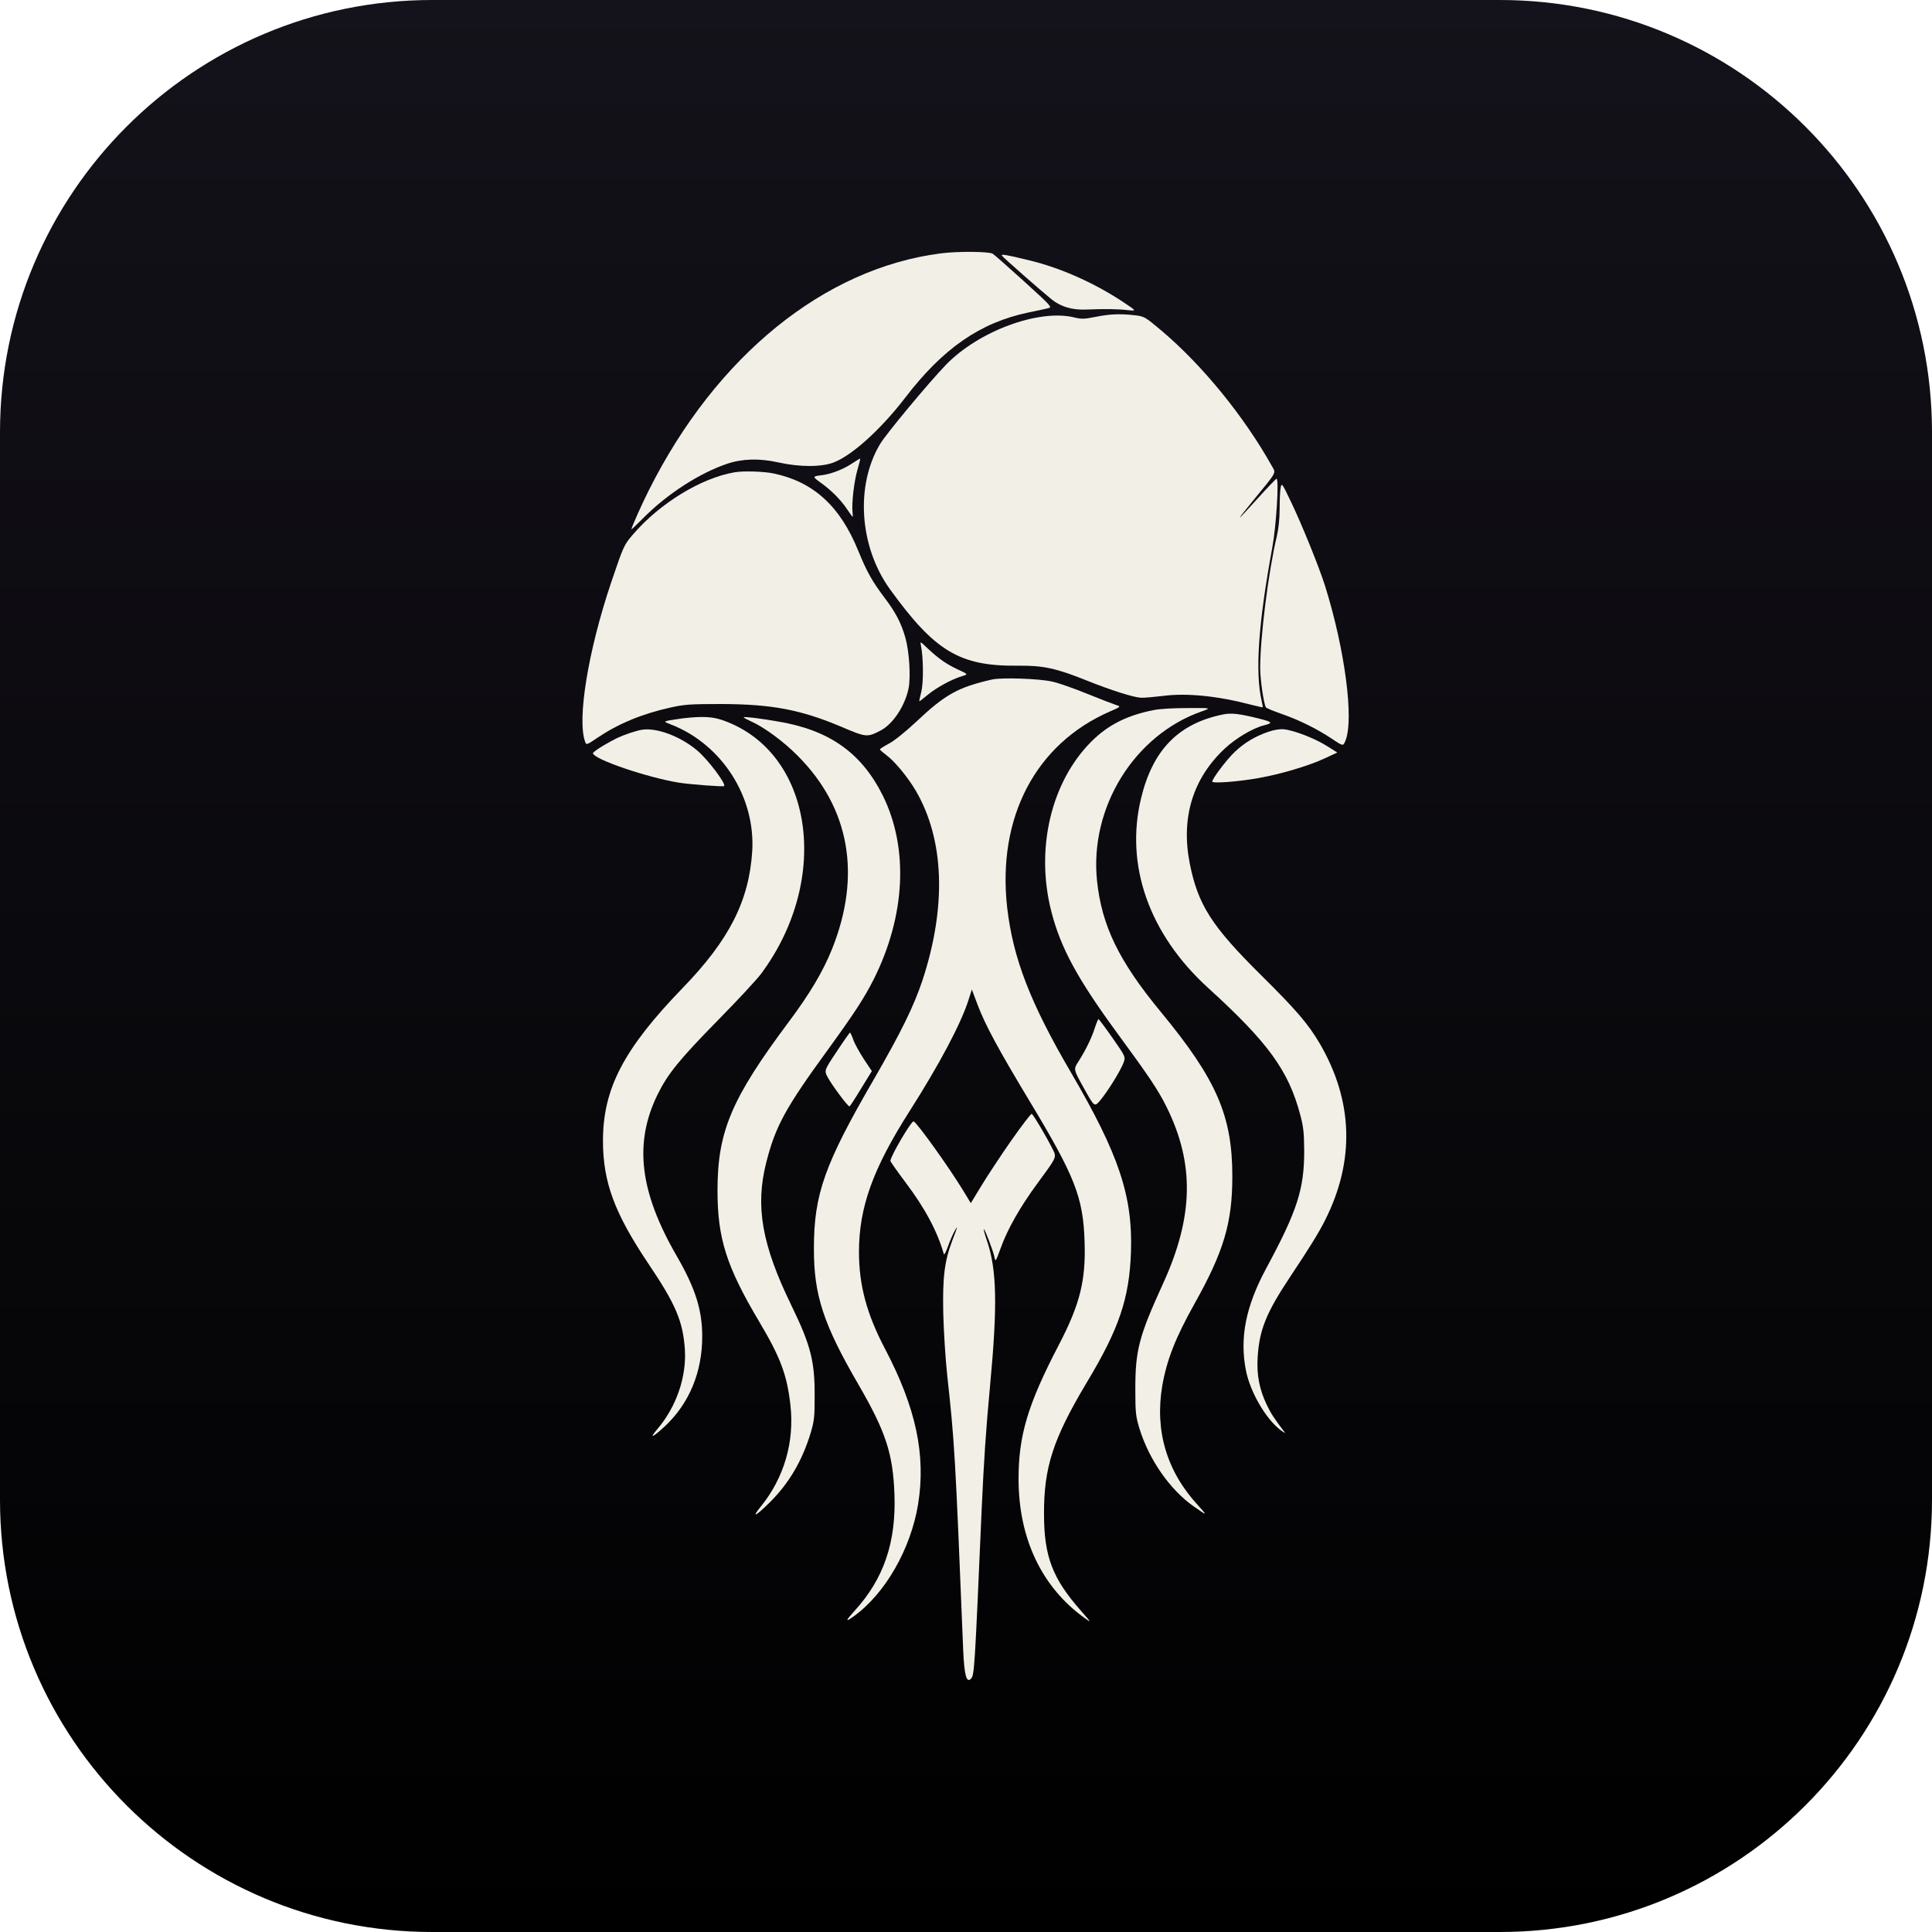
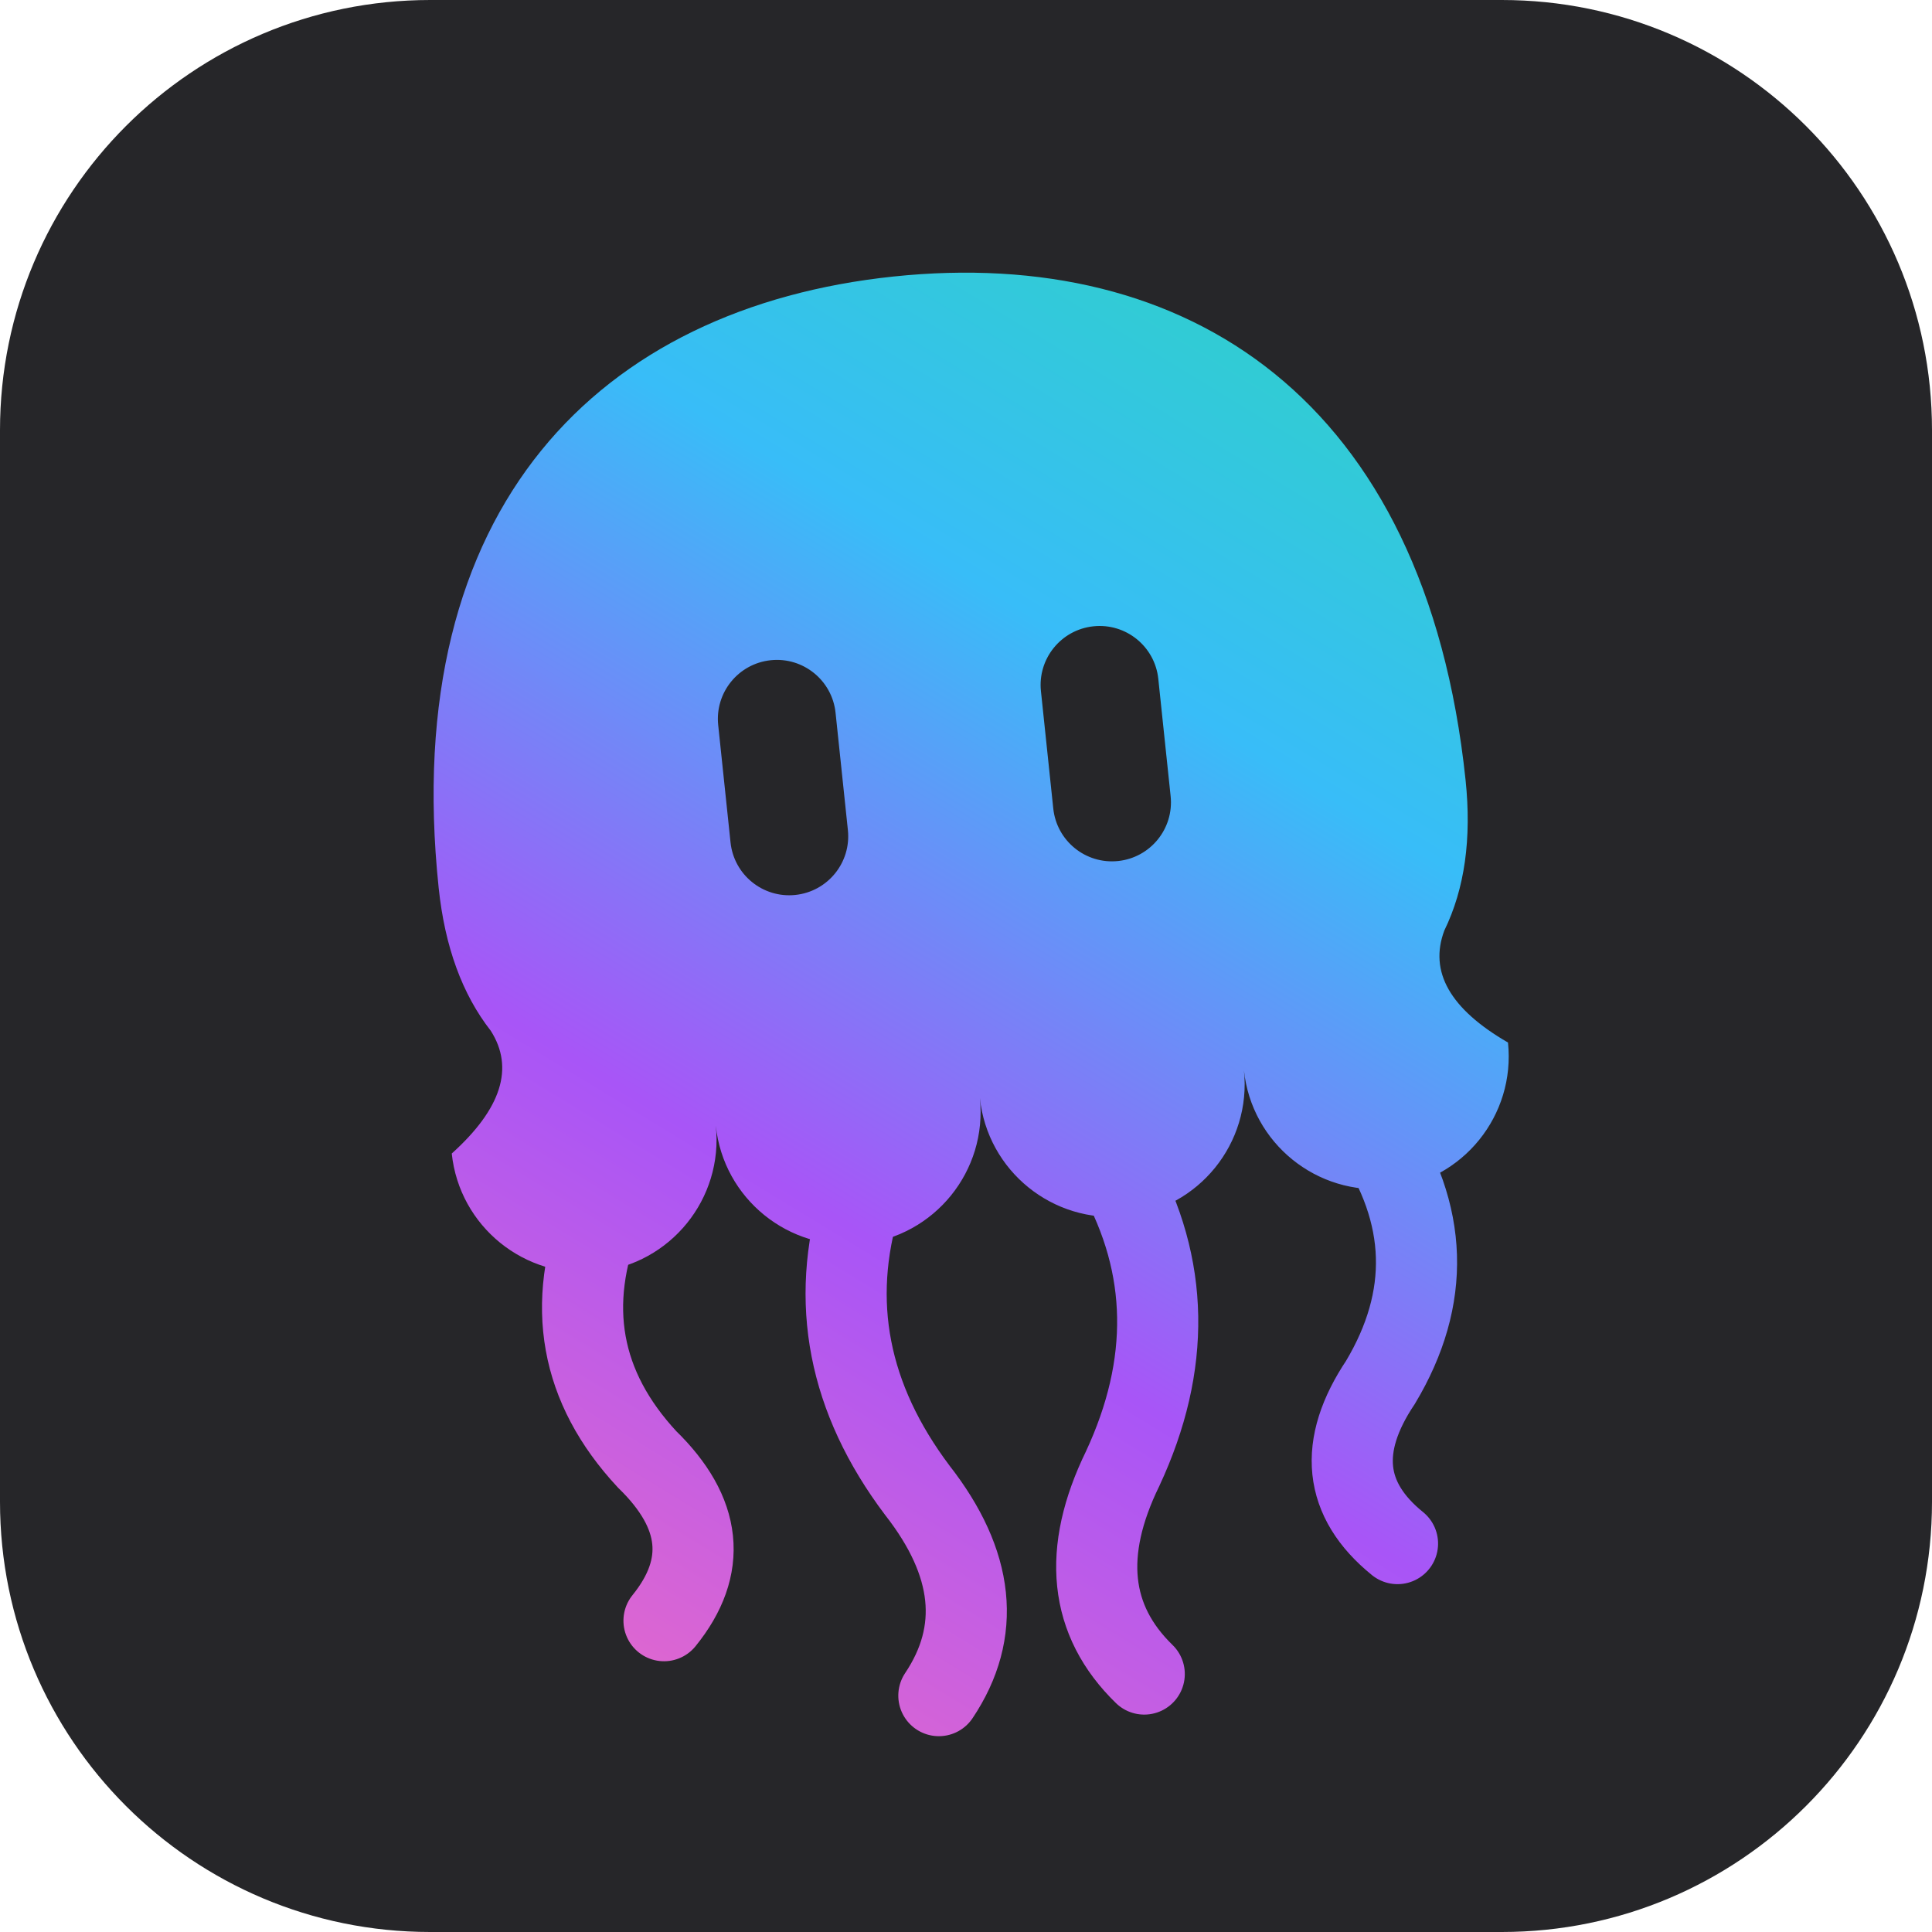
<svg xmlns="http://www.w3.org/2000/svg" viewBox="0 0 1024 1024" width="1024" height="1024">
-   <defs>
-     <linearGradient id="bgg" x1="0" y1="0" x2="0" y2="1">
-       <stop offset="0%" stop-color="#14121A" />
-       <stop offset="100%" stop-color="#000000" />
-     </linearGradient>
-   </defs>
-   <rect width="1024" height="1024" rx="229.1" ry="229.1" fill="url(#bgg)" />
-   <g fill="#F2EFE6" transform="translate(308.48,133.12) scale(0.79347) translate(-20,-20)">
-     <g transform="translate(0,995) scale(0.1,-0.1)">
-       <path d="M2595 9735 c-777 -100 -1498 -685 -1947 -1579 -49 -97 -118 -252 -118 -264 0 -3 36 32 81 77 158 159 374 299 559 361 101 34 215 37 341 9 142 -32 290 -32 371 0 124 48 315 222 476 431 252 330 502 503 822 570 58 12 118 25 134 29 28 6 24 11 -163 181 -106 96 -200 179 -208 183 -26 15 -236 17 -348 2z" />
-       <path d="M3005 9720 c7 -12 266 -239 333 -293 62 -49 136 -71 232 -67 115 5 209 4 275 -4 60 -6 60 -6 -24 50 -191 128 -422 232 -631 282 -158 39 -193 44 -185 32z" />
-       <path d="M3630 9311 c-76 -15 -92 -16 -145 -3 -237 56 -637 -93 -854 -317 -113 -117 -402 -464 -441 -531 -165 -278 -137 -684 66 -967 301 -416 466 -516 854 -512 171 2 257 -17 461 -99 163 -65 313 -113 363 -115 23 -1 88 5 146 12 158 21 367 0 590 -59 41 -10 75 -18 77 -17 1 2 -2 20 -7 42 -45 192 -22 520 70 1020 28 152 47 465 29 465 -3 0 -59 -58 -124 -130 -64 -71 -119 -130 -121 -130 -3 0 35 48 84 108 168 205 158 187 131 235 -186 333 -465 675 -737 905 -113 95 -115 96 -181 104 -99 11 -167 8 -261 -11z" />
-       <path d="M2007 8334 c-58 -40 -145 -74 -209 -81 -58 -7 -58 -10 -10 -45 73 -51 141 -119 182 -181 42 -62 42 -62 37 -22 -7 61 11 212 34 289 11 37 19 69 17 70 -2 1 -24 -12 -51 -30z" />
-       <path d="M1220 8273 c-225 -38 -502 -208 -681 -417 -59 -69 -62 -76 -145 -321 -154 -458 -228 -914 -173 -1063 8 -22 10 -21 84 29 141 94 295 158 488 201 91 20 128 23 337 23 340 -1 534 -38 809 -155 158 -67 166 -68 252 -24 84 42 165 163 190 282 16 77 5 247 -21 340 -27 96 -65 169 -137 264 -85 113 -119 173 -178 317 -121 298 -299 460 -565 516 -66 14 -201 18 -260 8z" />
-       <path d="M4867 8171 c-4 -18 -7 -81 -7 -140 0 -70 -7 -133 -19 -186 -55 -230 -111 -671 -111 -880 0 -76 24 -239 38 -262 4 -6 50 -25 102 -43 114 -39 240 -101 334 -164 81 -54 80 -54 95 -17 59 141 -3 611 -135 1033 -39 125 -157 416 -228 563 -60 126 -63 129 -69 96z" />
-       <path d="M2464 7115 c16 -76 18 -241 3 -305 -9 -36 -15 -66 -14 -67 1 -1 27 19 57 44 58 48 159 103 228 124 43 12 43 12 -28 45 -77 36 -127 71 -204 143 -48 46 -48 46 -42 16z" />
-       <path d="M2940 6889 c-228 -52 -313 -99 -506 -281 -74 -69 -146 -127 -183 -147 -34 -18 -61 -35 -61 -39 0 -4 21 -22 45 -40 56 -42 142 -147 195 -237 190 -326 206 -771 45 -1263 -59 -177 -142 -346 -325 -663 -330 -568 -401 -769 -401 -1130 -1 -312 63 -507 300 -914 180 -311 228 -457 238 -728 12 -323 -72 -566 -266 -779 -63 -69 -64 -79 -6 -37 209 150 381 449 430 749 53 329 -14 643 -220 1036 -123 233 -175 427 -175 649 0 298 93 557 341 945 197 310 339 577 390 736 l23 72 38 -101 c52 -137 135 -291 343 -637 308 -510 363 -650 372 -947 9 -258 -31 -418 -171 -687 -209 -400 -271 -610 -270 -901 1 -396 156 -721 442 -926 46 -33 46 -32 -26 50 -189 214 -246 362 -246 646 -1 312 61 502 285 877 217 360 285 563 296 873 12 373 -80 650 -400 1197 -272 465 -388 764 -427 1103 -68 602 190 1094 686 1310 76 33 76 33 37 45 -21 7 -108 41 -193 75 -85 35 -189 71 -230 80 -90 20 -336 28 -400 14z" />
-       <path d="M4016 6684 c-176 -35 -301 -98 -412 -208 -270 -269 -376 -715 -270 -1133 62 -246 176 -455 446 -823 211 -287 269 -375 324 -485 189 -381 182 -736 -25 -1186 -159 -349 -183 -441 -183 -699 0 -161 3 -182 27 -263 64 -209 204 -410 362 -521 92 -65 95 -65 31 5 -210 227 -291 499 -240 800 30 172 87 319 217 551 194 347 251 538 251 848 0 404 -105 646 -475 1095 -283 342 -398 580 -429 881 -50 489 249 972 700 1130 65 23 65 23 -95 22 -94 0 -188 -5 -229 -14z" />
-       <path d="M4480 6655 c-296 -61 -467 -236 -545 -557 -110 -449 53 -911 448 -1270 399 -363 536 -551 614 -845 22 -82 26 -120 27 -238 1 -258 -45 -403 -254 -790 -137 -255 -178 -464 -135 -683 29 -144 133 -323 231 -397 22 -16 34 -23 28 -15 -71 93 -92 125 -120 184 -49 102 -68 199 -61 315 11 186 57 299 218 541 131 197 191 294 233 378 200 397 187 797 -36 1179 -77 131 -157 224 -388 453 -335 331 -426 474 -481 753 -59 303 21 565 235 765 73 68 185 135 259 154 63 16 60 22 -20 43 -143 36 -195 42 -253 30z" />
-       <path d="M878 6630 c-37 -5 -82 -12 -100 -15 -32 -8 -32 -8 17 -27 340 -133 564 -484 542 -846 -21 -331 -153 -592 -463 -912 -396 -409 -534 -674 -534 -1023 0 -275 77 -483 303 -820 182 -270 231 -384 244 -572 12 -185 -57 -386 -186 -536 -55 -65 -29 -54 52 21 163 152 250 362 250 600 0 178 -46 323 -171 539 -248 429 -286 754 -127 1078 68 138 145 233 405 498 130 132 259 271 287 309 472 637 345 1480 -255 1692 -71 25 -137 28 -264 14z" />
-       <path d="M1280 6636 c0 -3 21 -14 47 -26 87 -38 218 -134 313 -230 348 -348 428 -798 230 -1292 -60 -149 -147 -296 -288 -485 -384 -514 -477 -733 -477 -1128 0 -319 60 -508 277 -873 144 -242 187 -357 210 -559 28 -247 -42 -487 -198 -679 -65 -80 -35 -66 60 28 128 127 216 276 273 463 24 81 27 105 27 250 1 231 -27 338 -155 602 -198 406 -243 663 -168 957 62 243 128 363 415 757 174 240 238 338 303 466 212 424 234 875 60 1227 -143 286 -358 438 -704 495 -129 22 -225 33 -225 27z" />
-       <path d="M600 6553 c-39 -6 -121 -34 -165 -55 -80 -40 -165 -93 -162 -103 13 -42 361 -160 572 -195 75 -12 297 -29 304 -23 16 13 -111 181 -180 238 -113 95 -272 154 -369 138z" />
-       <path d="M4780 6538 c-87 -31 -154 -71 -219 -132 -53 -50 -151 -179 -151 -199 0 -14 172 -1 307 23 153 27 339 83 442 131 l86 40 -70 44 c-79 50 -218 104 -285 111 -31 3 -65 -3 -110 -18z" />
-       <path d="M3626 4563 c-21 -67 -62 -151 -110 -226 -34 -52 -34 -52 37 -179 70 -126 70 -126 109 -80 50 60 133 194 154 248 16 42 16 42 -72 168 -48 69 -91 126 -94 126 -3 0 -14 -26 -24 -57z" />
-       <path d="M1901 4403 c-84 -126 -84 -126 -60 -171 27 -51 136 -198 146 -195 3 1 38 54 77 119 l72 117 -54 81 c-29 45 -61 102 -70 129 -9 26 -19 47 -22 47 -3 0 -43 -57 -89 -127z" />
-       <path d="M3065 3806 c-71 -102 -160 -237 -198 -300 l-70 -115 -49 81 c-96 158 -311 458 -333 465 -15 5 -155 -234 -155 -264 0 -5 46 -70 102 -145 128 -169 213 -328 255 -478 2 -8 14 15 27 50 12 36 33 83 45 105 24 43 22 33 -15 -62 -53 -139 -66 -247 -61 -488 3 -121 15 -305 26 -410 49 -446 54 -521 107 -1835 7 -170 22 -226 51 -197 24 24 25 39 73 1142 15 323 27 509 56 820 50 534 45 772 -21 965 -14 40 -23 75 -21 77 5 5 63 -146 71 -187 7 -33 8 -31 41 59 45 126 129 275 246 434 116 157 122 169 115 199 -9 32 -140 261 -153 265 -6 2 -68 -80 -139 -181z" />
+   <rect width="1024" height="1024" rx="228" fill="#262629" />
+   <svg x="102" y="82" width="820" height="860" viewBox="0 0 200 220">
+     <defs>
+       <linearGradient id="g" gradientUnits="userSpaceOnUse" x1="30" y1="210" x2="175" y2="20">
+         <stop offset="0" stop-color="#EC6BC6" />
+         <stop offset="0.35" stop-color="#A855F7" />
+         <stop offset="0.7" stop-color="#38BDF8" />
+         <stop offset="1" stop-color="#2DD4BF" />
+       </linearGradient>
+     </defs>
+     <g transform="rotate(-6 100 110)">
+       <g fill="none" stroke="url(#g)" stroke-width="11" stroke-linecap="round">
+         <path d="M47.5 138 Q38 156 50 172 Q60 184 50 194" />
+         <path d="M82.5 140 Q74 160 86 180 Q96 196 86 208" />
+         <path d="M117.5 140 Q126 160 114 180 Q104 196 114 208" />
+         <path d="M152.5 138 Q162 156 150 172 Q140 184 150 194" />
+       </g>
+       <path d="M30 92 C30 40 60 16 100 16 C140 16 170 40 170 92 Q170 104 165 112 Q161 120 172 128 A18 18 0 0 1 136 128 A18 18 0 0 1 100 128 A18 18 0 0 1 64 128 A18 18 0 0 1 28 128 Q39 120 35 112 Q30 104 30 92 Z M70 74 A8 8 0 0 1 86 74 L86 90 A8 8 0 0 1 70 90 Z M114 74 A8 8 0 0 1 130 74 L130 90 A8 8 0 0 1 114 90 Z" fill="url(#g)" fill-rule="evenodd" />
    </g>
-   </g>
+   </svg>
</svg>
